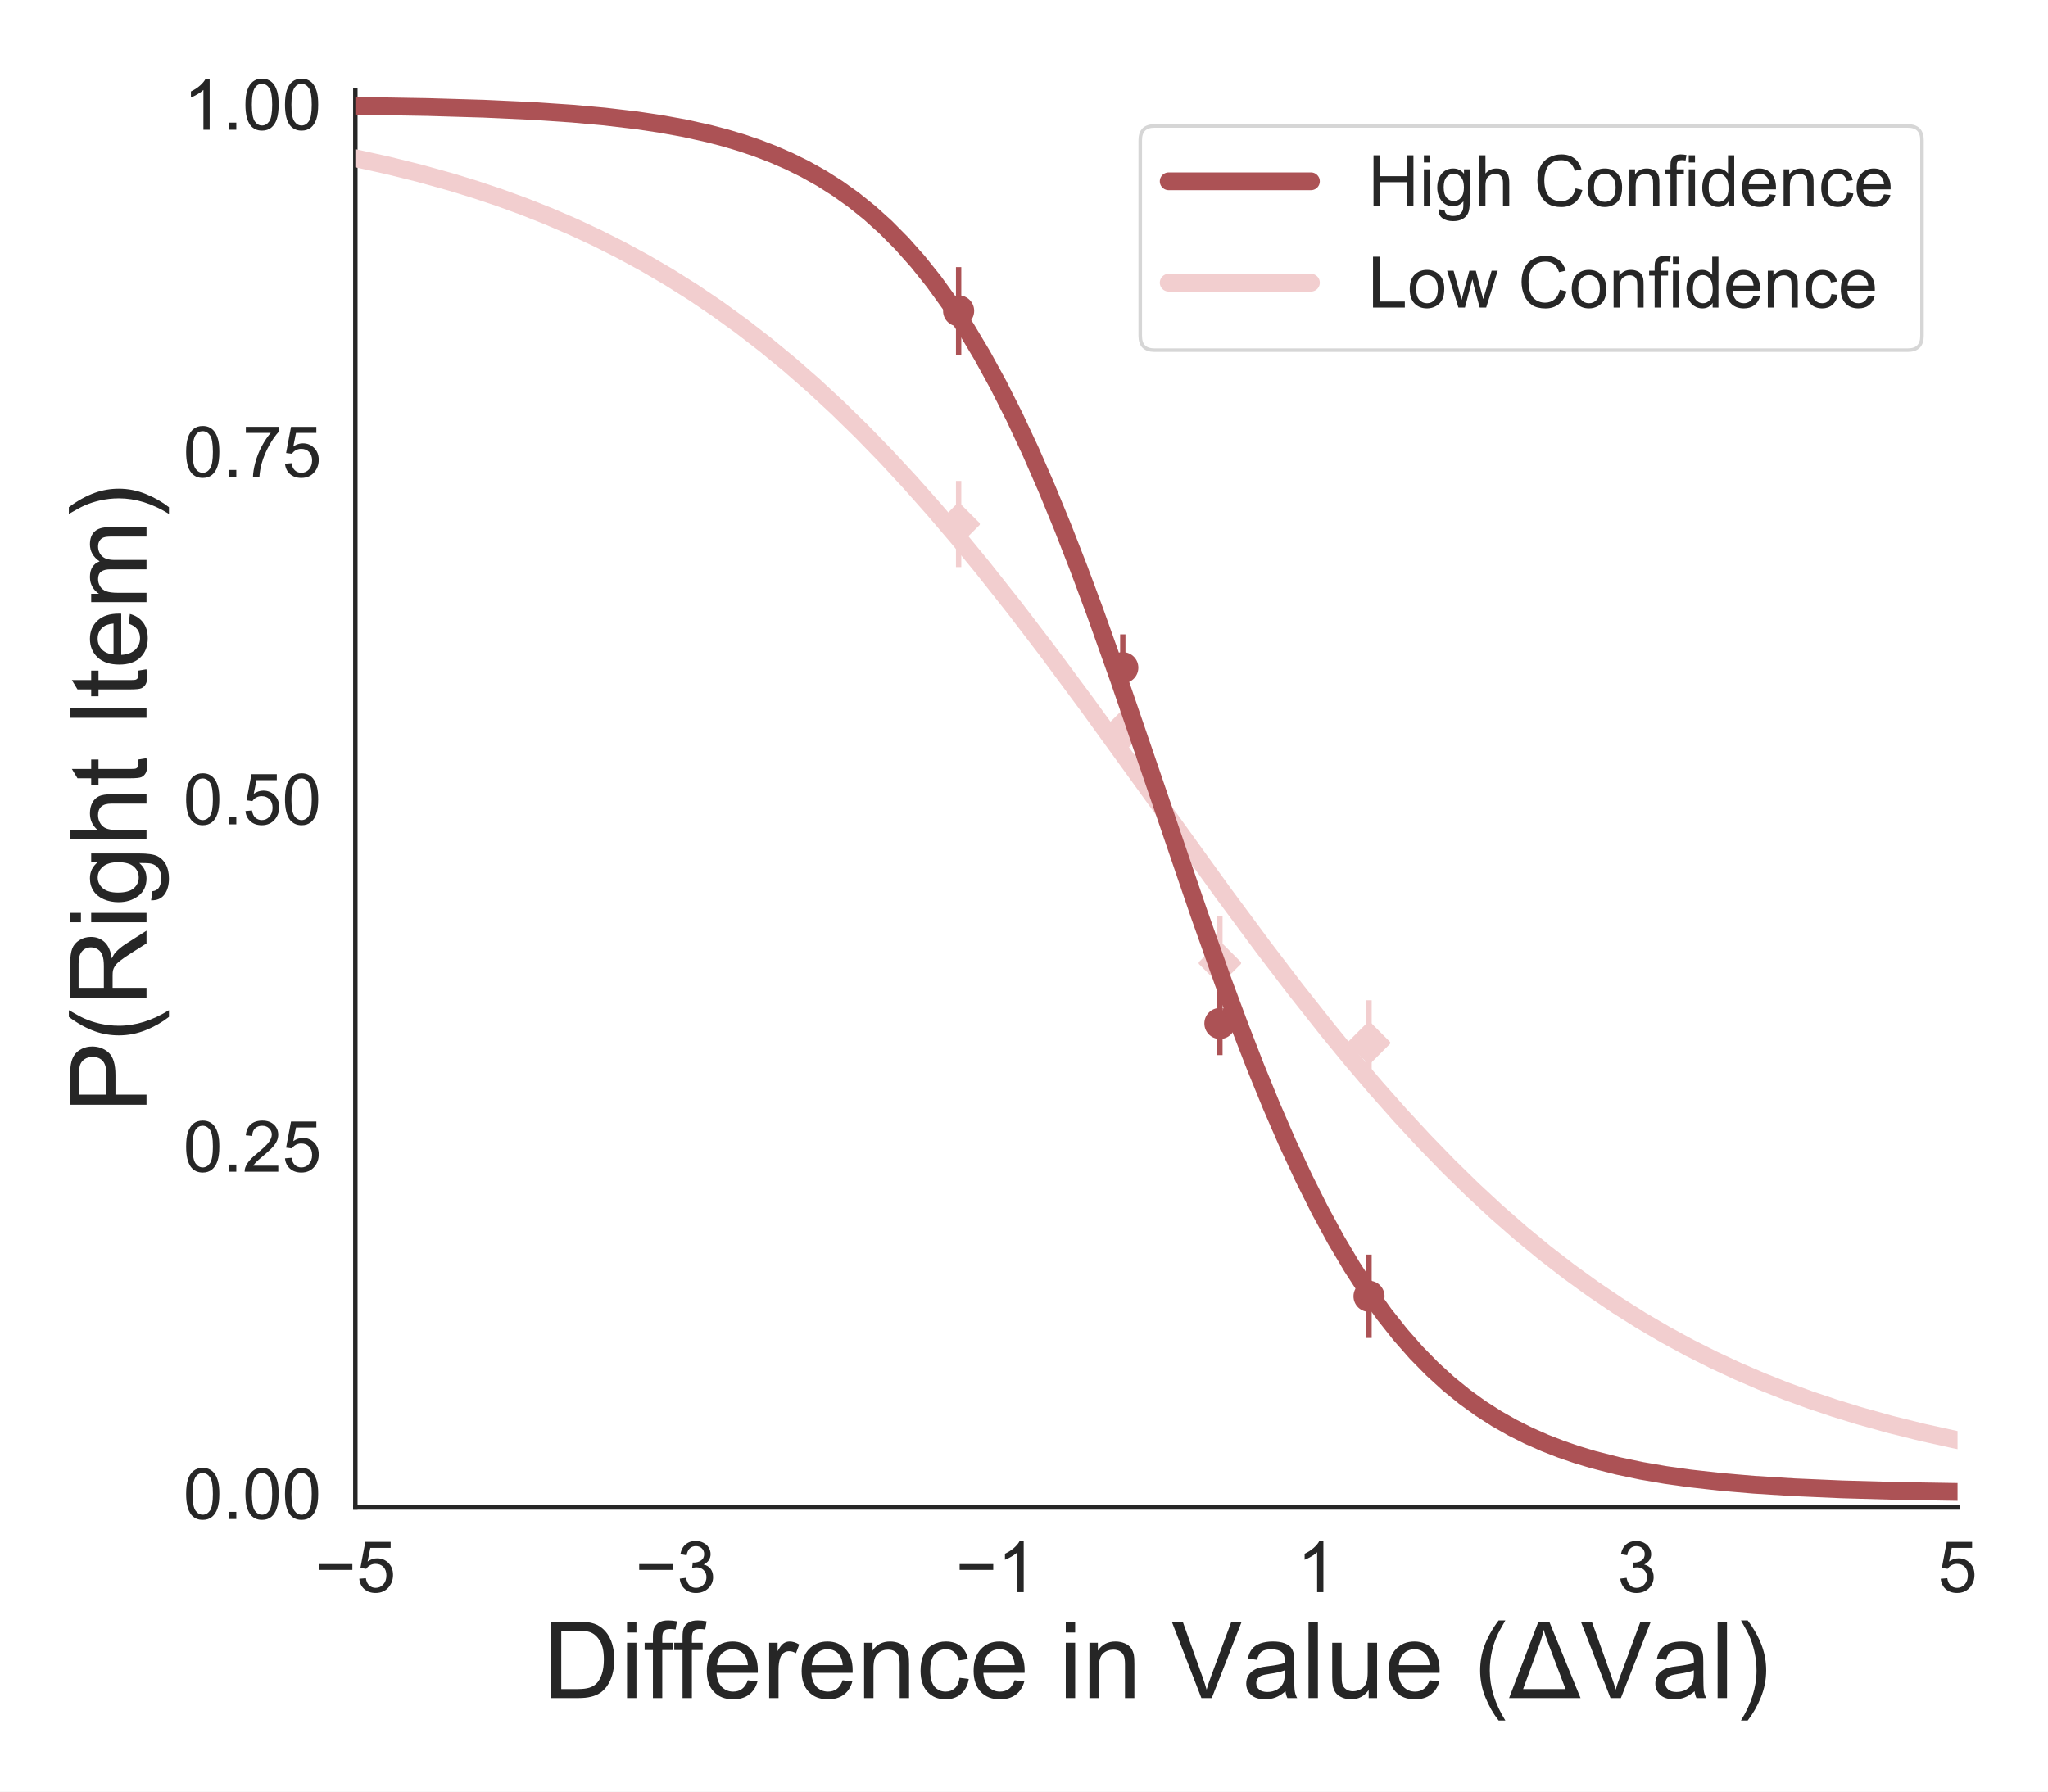
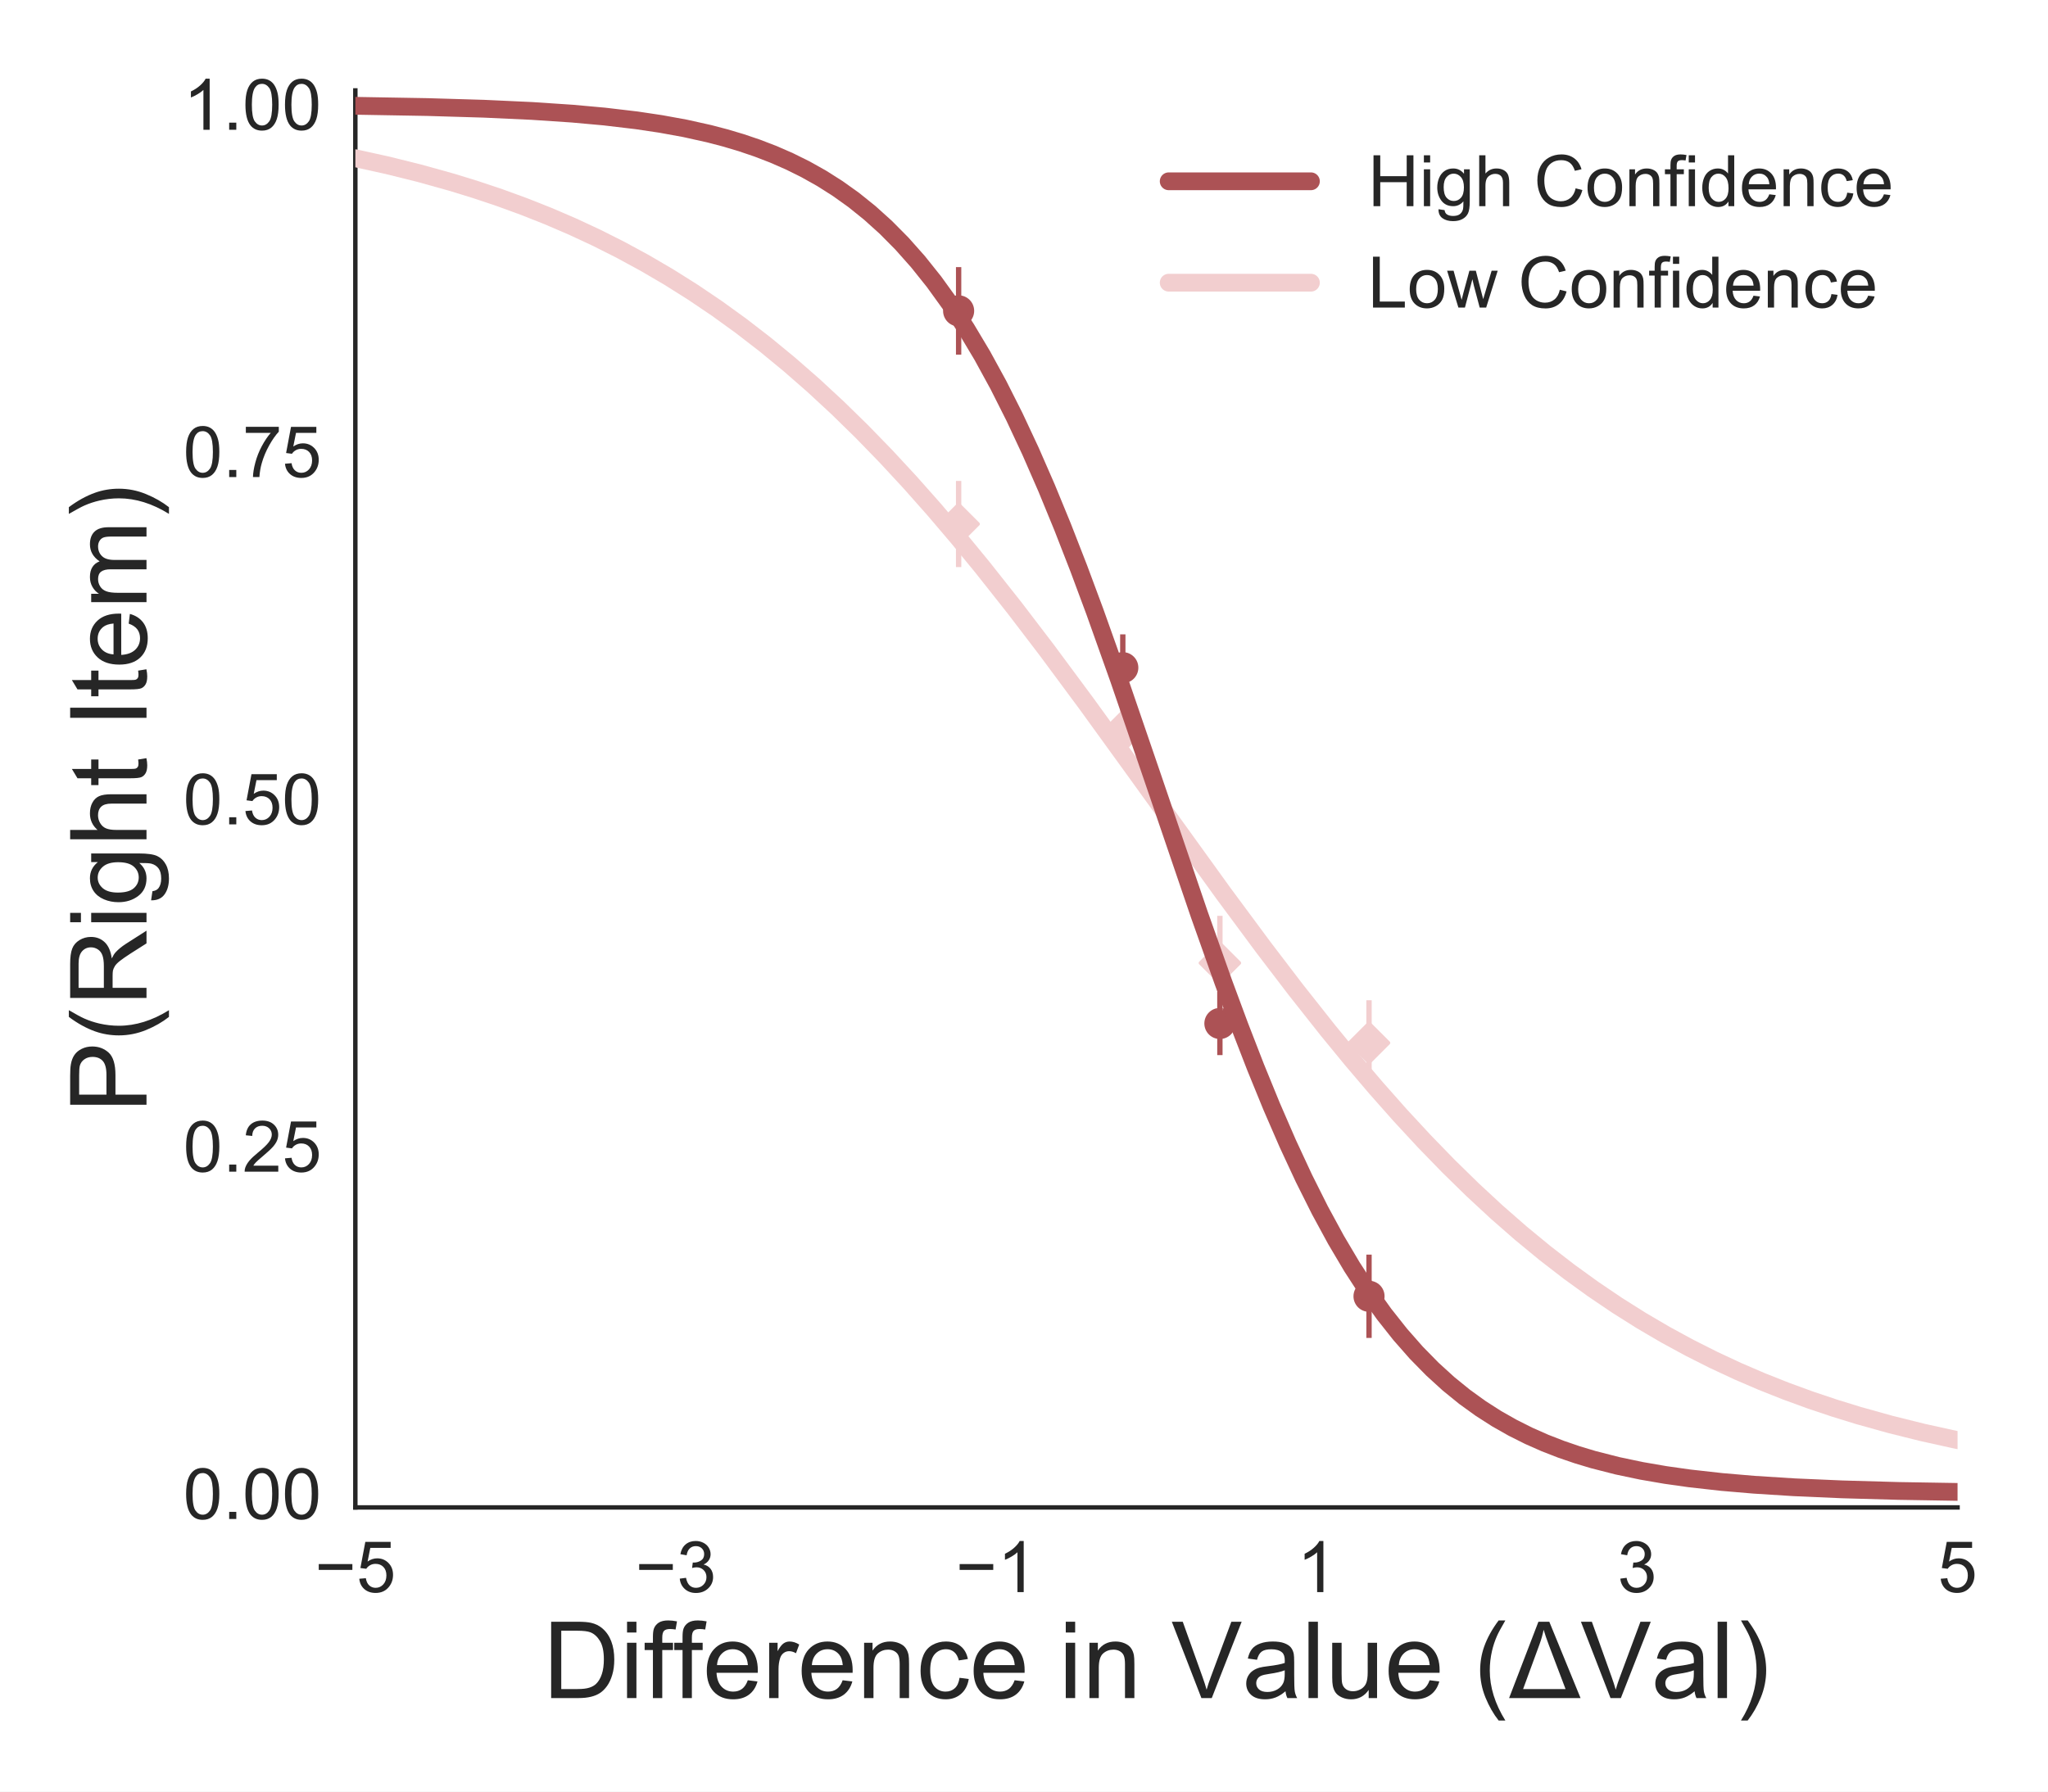
<svg xmlns="http://www.w3.org/2000/svg" xmlns:xlink="http://www.w3.org/1999/xlink" height="504pt" version="1.1" viewBox="0 0 576 504" width="576pt">
  <defs>
    <style type="text/css">
*{stroke-linecap:butt;stroke-linejoin:round;}
  </style>
  </defs>
  <g id="figure_1">
    <g id="patch_1">
      <path d="M 0 504  L 576 504  L 576 0  L 0 0  z " style="fill:#ffffff;" />
    </g>
    <g id="axes_1">
      <g id="patch_2">
        <path d="M 99.94 424.06  L 550.56 424.06  L 550.56 25.44  L 99.94 25.44  z " style="fill:#ffffff;" />
      </g>
      <g id="matplotlib.axis_1">
        <g id="xtick_1">
          <g id="text_1">
            <defs>
              <path d="M 52.828 31.203  L 5.562 31.203  L 5.562 39.406  L 52.828 39.406  z " id="ArialMT-2212" />
              <path d="M 4.156 18.75  L 13.375 19.531  Q 14.406 12.797 18.141 9.391  Q 21.875 6 27.156 6  Q 33.5 6 37.891 10.781  Q 42.281 15.578 42.281 23.484  Q 42.281 31 38.062 35.344  Q 33.844 39.703 27 39.703  Q 22.75 39.703 19.328 37.766  Q 15.922 35.844 13.969 32.766  L 5.719 33.844  L 12.641 70.609  L 48.25 70.609  L 48.25 62.203  L 19.672 62.203  L 15.828 42.969  Q 22.266 47.469 29.344 47.469  Q 38.719 47.469 45.156 40.969  Q 51.609 34.469 51.609 24.266  Q 51.609 14.547 45.953 7.469  Q 39.062 -1.219 27.156 -1.219  Q 17.391 -1.219 11.203 4.25  Q 5.031 9.719 4.156 18.75  z " id="ArialMT-35" />
            </defs>
            <g style="fill:#262626;" transform="translate(88.53844 447.8756)scale(0.2 -0.2)">
              <use xlink:href="#ArialMT-2212" />
              <use x="58.398" xlink:href="#ArialMT-35" />
            </g>
          </g>
        </g>
        <g id="xtick_2">
          <g id="text_2">
            <defs>
              <path d="M 4.203 18.891  L 12.984 20.062  Q 14.5 12.594 18.141 9.297  Q 21.781 6 27 6  Q 33.203 6 37.469 10.297  Q 41.75 14.594 41.75 20.953  Q 41.75 27 37.797 30.922  Q 33.844 34.859 27.734 34.859  Q 25.25 34.859 21.531 33.891  L 22.516 41.609  Q 23.391 41.5 23.922 41.5  Q 29.547 41.5 34.031 44.422  Q 38.531 47.359 38.531 53.469  Q 38.531 58.297 35.25 61.469  Q 31.984 64.656 26.812 64.656  Q 21.688 64.656 18.266 61.422  Q 14.844 58.203 13.875 51.766  L 5.078 53.328  Q 6.688 62.156 12.391 67.016  Q 18.109 71.875 26.609 71.875  Q 32.469 71.875 37.391 69.359  Q 42.328 66.844 44.938 62.5  Q 47.562 58.156 47.562 53.266  Q 47.562 48.641 45.062 44.828  Q 42.578 41.016 37.703 38.766  Q 44.047 37.312 47.562 32.688  Q 51.078 28.078 51.078 21.141  Q 51.078 11.766 44.234 5.25  Q 37.406 -1.266 26.953 -1.266  Q 17.531 -1.266 11.297 4.344  Q 5.078 9.969 4.203 18.891  z " id="ArialMT-33" />
            </defs>
            <g style="fill:#262626;" transform="translate(178.6624 447.8756)scale(0.2 -0.2)">
              <use xlink:href="#ArialMT-2212" />
              <use x="58.398" xlink:href="#ArialMT-33" />
            </g>
          </g>
        </g>
        <g id="xtick_3">
          <g id="text_3">
            <defs>
              <path d="M 37.25 0  L 28.469 0  L 28.469 56  Q 25.297 52.984 20.141 49.953  Q 14.984 46.922 10.891 45.406  L 10.891 53.906  Q 18.266 57.375 23.781 62.297  Q 29.297 67.234 31.594 71.875  L 37.25 71.875  z " id="ArialMT-31" />
            </defs>
            <g style="fill:#262626;" transform="translate(268.7864 447.8756)scale(0.2 -0.2)">
              <use xlink:href="#ArialMT-2212" />
              <use x="58.398" xlink:href="#ArialMT-31" />
            </g>
          </g>
        </g>
        <g id="xtick_4">
          <g id="text_4">
            <g style="fill:#262626;" transform="translate(364.7511 447.8756)scale(0.2 -0.2)">
              <use xlink:href="#ArialMT-31" />
            </g>
          </g>
        </g>
        <g id="xtick_5">
          <g id="text_5">
            <g style="fill:#262626;" transform="translate(454.8751 447.8756)scale(0.2 -0.2)">
              <use xlink:href="#ArialMT-33" />
            </g>
          </g>
        </g>
        <g id="xtick_6">
          <g id="text_6">
            <g style="fill:#262626;" transform="translate(544.9991 447.8756)scale(0.2 -0.2)">
              <use xlink:href="#ArialMT-35" />
            </g>
          </g>
        </g>
        <g id="text_7">
          <defs>
            <path d="M 7.719 0  L 7.719 71.578  L 32.375 71.578  Q 40.719 71.578 45.125 70.562  Q 51.266 69.141 55.609 65.438  Q 61.281 60.641 64.078 53.188  Q 66.891 45.75 66.891 36.188  Q 66.891 28.031 64.984 21.734  Q 63.094 15.438 60.109 11.297  Q 57.125 7.172 53.578 4.797  Q 50.047 2.438 45.047 1.219  Q 40.047 0 33.547 0  z M 17.188 8.453  L 32.469 8.453  Q 39.547 8.453 43.578 9.766  Q 47.609 11.078 50 13.484  Q 53.375 16.844 55.25 22.531  Q 57.125 28.219 57.125 36.328  Q 57.125 47.562 53.438 53.594  Q 49.75 59.625 44.484 61.672  Q 40.672 63.141 32.234 63.141  L 17.188 63.141  z " id="ArialMT-44" />
            <path d="M 6.641 61.469  L 6.641 71.578  L 15.438 71.578  L 15.438 61.469  z M 6.641 0  L 6.641 51.859  L 15.438 51.859  L 15.438 0  z " id="ArialMT-69" />
            <path d="M 8.688 0  L 8.688 45.016  L 0.922 45.016  L 0.922 51.859  L 8.688 51.859  L 8.688 57.375  Q 8.688 62.594 9.625 65.141  Q 10.891 68.562 14.078 70.672  Q 17.281 72.797 23.047 72.797  Q 26.766 72.797 31.25 71.922  L 29.938 64.266  Q 27.203 64.75 24.75 64.75  Q 20.75 64.75 19.094 63.031  Q 17.438 61.328 17.438 56.641  L 17.438 51.859  L 27.547 51.859  L 27.547 45.016  L 17.438 45.016  L 17.438 0  z " id="ArialMT-66" />
            <path d="M 42.094 16.703  L 51.172 15.578  Q 49.031 7.625 43.219 3.219  Q 37.406 -1.172 28.375 -1.172  Q 17 -1.172 10.328 5.828  Q 3.656 12.844 3.656 25.484  Q 3.656 38.578 10.391 45.797  Q 17.141 53.031 27.875 53.031  Q 38.281 53.031 44.875 45.953  Q 51.469 38.875 51.469 26.031  Q 51.469 25.25 51.422 23.688  L 12.75 23.688  Q 13.234 15.141 17.578 10.594  Q 21.922 6.062 28.422 6.062  Q 33.25 6.062 36.672 8.594  Q 40.094 11.141 42.094 16.703  z M 13.234 30.906  L 42.188 30.906  Q 41.609 37.453 38.875 40.719  Q 34.672 45.797 27.984 45.797  Q 21.922 45.797 17.797 41.75  Q 13.672 37.703 13.234 30.906  z " id="ArialMT-65" />
            <path d="M 6.5 0  L 6.5 51.859  L 14.406 51.859  L 14.406 44  Q 17.438 49.516 20 51.266  Q 22.562 53.031 25.641 53.031  Q 30.078 53.031 34.672 50.203  L 31.641 42.047  Q 28.422 43.953 25.203 43.953  Q 22.312 43.953 20.016 42.219  Q 17.719 40.484 16.75 37.406  Q 15.281 32.719 15.281 27.156  L 15.281 0  z " id="ArialMT-72" />
            <path d="M 6.594 0  L 6.594 51.859  L 14.5 51.859  L 14.5 44.484  Q 20.219 53.031 31 53.031  Q 35.688 53.031 39.625 51.344  Q 43.562 49.656 45.516 46.922  Q 47.469 44.188 48.25 40.438  Q 48.734 37.984 48.734 31.891  L 48.734 0  L 39.938 0  L 39.938 31.547  Q 39.938 36.922 38.906 39.578  Q 37.891 42.234 35.281 43.812  Q 32.672 45.406 29.156 45.406  Q 23.531 45.406 19.453 41.844  Q 15.375 38.281 15.375 28.328  L 15.375 0  z " id="ArialMT-6e" />
            <path d="M 40.438 19  L 49.078 17.875  Q 47.656 8.938 41.812 3.875  Q 35.984 -1.172 27.484 -1.172  Q 16.844 -1.172 10.375 5.781  Q 3.906 12.75 3.906 25.734  Q 3.906 34.125 6.688 40.422  Q 9.469 46.734 15.156 49.875  Q 20.844 53.031 27.547 53.031  Q 35.984 53.031 41.359 48.75  Q 46.734 44.484 48.25 36.625  L 39.703 35.297  Q 38.484 40.531 35.375 43.156  Q 32.281 45.797 27.875 45.797  Q 21.234 45.797 17.078 41.031  Q 12.938 36.281 12.938 25.984  Q 12.938 15.531 16.938 10.797  Q 20.953 6.062 27.391 6.062  Q 32.562 6.062 36.031 9.234  Q 39.5 12.406 40.438 19  z " id="ArialMT-63" />
            <path id="ArialMT-20" />
            <path d="M 28.172 0  L 0.438 71.578  L 10.688 71.578  L 29.297 19.578  Q 31.547 13.328 33.062 7.859  Q 34.719 13.719 36.922 19.578  L 56.25 71.578  L 65.922 71.578  L 37.891 0  z " id="ArialMT-56" />
            <path d="M 40.438 6.391  Q 35.547 2.25 31.031 0.531  Q 26.516 -1.172 21.344 -1.172  Q 12.797 -1.172 8.203 3  Q 3.609 7.172 3.609 13.672  Q 3.609 17.484 5.344 20.625  Q 7.078 23.781 9.891 25.688  Q 12.703 27.594 16.219 28.562  Q 18.797 29.25 24.031 29.891  Q 34.672 31.156 39.703 32.906  Q 39.75 34.719 39.75 35.203  Q 39.75 40.578 37.25 42.781  Q 33.891 45.75 27.25 45.75  Q 21.047 45.75 18.094 43.578  Q 15.141 41.406 13.719 35.891  L 5.125 37.062  Q 6.297 42.578 8.984 45.969  Q 11.672 49.359 16.75 51.188  Q 21.828 53.031 28.516 53.031  Q 35.156 53.031 39.297 51.469  Q 43.453 49.906 45.406 47.531  Q 47.359 45.172 48.141 41.547  Q 48.578 39.312 48.578 33.453  L 48.578 21.734  Q 48.578 9.469 49.141 6.219  Q 49.703 2.984 51.375 0  L 42.188 0  Q 40.828 2.734 40.438 6.391  z M 39.703 26.031  Q 34.906 24.078 25.344 22.703  Q 19.922 21.922 17.672 20.938  Q 15.438 19.969 14.203 18.094  Q 12.984 16.219 12.984 13.922  Q 12.984 10.406 15.641 8.062  Q 18.312 5.719 23.438 5.719  Q 28.516 5.719 32.469 7.938  Q 36.422 10.156 38.281 14.016  Q 39.703 17 39.703 22.797  z " id="ArialMT-61" />
            <path d="M 6.391 0  L 6.391 71.578  L 15.188 71.578  L 15.188 0  z " id="ArialMT-6c" />
            <path d="M 40.578 0  L 40.578 7.625  Q 34.516 -1.172 24.125 -1.172  Q 19.531 -1.172 15.547 0.578  Q 11.578 2.344 9.641 5  Q 7.719 7.672 6.938 11.531  Q 6.391 14.109 6.391 19.734  L 6.391 51.859  L 15.188 51.859  L 15.188 23.094  Q 15.188 16.219 15.719 13.812  Q 16.547 10.359 19.234 8.375  Q 21.922 6.391 25.875 6.391  Q 29.828 6.391 33.297 8.422  Q 36.766 10.453 38.203 13.938  Q 39.656 17.438 39.656 24.078  L 39.656 51.859  L 48.438 51.859  L 48.438 0  z " id="ArialMT-75" />
            <path d="M 23.391 -21.047  Q 16.109 -11.859 11.078 0.438  Q 6.062 12.75 6.062 25.922  Q 6.062 37.547 9.812 48.188  Q 14.203 60.547 23.391 72.797  L 29.688 72.797  Q 23.781 62.641 21.875 58.297  Q 18.891 51.562 17.188 44.234  Q 15.094 35.109 15.094 25.875  Q 15.094 2.391 29.688 -21.047  z " id="ArialMT-28" />
            <path d="M -0.094 0  L 27.391 71.578  L 37.594 71.578  L 66.891 0  z M 13.031 8.453  L 52.828 8.453  L 37.359 49.219  Q 33.891 58.406 32.281 64.062  Q 30.953 57.422 28.422 50.391  z " id="ArialMT-394" />
            <path d="M 12.359 -21.047  L 6.062 -21.047  Q 20.656 2.391 20.656 25.875  Q 20.656 35.062 18.562 44.094  Q 16.891 51.422 13.922 58.156  Q 12.016 62.547 6.062 72.797  L 12.359 72.797  Q 21.531 60.547 25.922 48.188  Q 29.688 37.547 29.688 25.922  Q 29.688 12.75 24.625 0.438  Q 19.578 -11.859 12.359 -21.047  z " id="ArialMT-29" />
          </defs>
          <g style="fill:#262626;" transform="translate(152.6984 477.6897)scale(0.3 -0.3)">
            <use xlink:href="#ArialMT-44" />
            <use x="72.217" xlink:href="#ArialMT-69" />
            <use x="94.434" xlink:href="#ArialMT-66" />
            <use x="122.201" xlink:href="#ArialMT-66" />
            <use x="149.984" xlink:href="#ArialMT-65" />
            <use x="205.6" xlink:href="#ArialMT-72" />
            <use x="238.9" xlink:href="#ArialMT-65" />
            <use x="294.516" xlink:href="#ArialMT-6e" />
            <use x="350.131" xlink:href="#ArialMT-63" />
            <use x="400.131" xlink:href="#ArialMT-65" />
            <use x="455.746" xlink:href="#ArialMT-20" />
            <use x="483.529" xlink:href="#ArialMT-69" />
            <use x="505.746" xlink:href="#ArialMT-6e" />
            <use x="561.361" xlink:href="#ArialMT-20" />
            <use x="589.145" xlink:href="#ArialMT-56" />
            <use x="655.734" xlink:href="#ArialMT-61" />
            <use x="711.35" xlink:href="#ArialMT-6c" />
            <use x="733.566" xlink:href="#ArialMT-75" />
            <use x="789.182" xlink:href="#ArialMT-65" />
            <use x="844.797" xlink:href="#ArialMT-20" />
            <use x="872.58" xlink:href="#ArialMT-28" />
            <use x="905.881" xlink:href="#ArialMT-394" />
            <use x="972.678" xlink:href="#ArialMT-56" />
            <use x="1039.268" xlink:href="#ArialMT-61" />
            <use x="1094.883" xlink:href="#ArialMT-6c" />
            <use x="1117.1" xlink:href="#ArialMT-29" />
          </g>
        </g>
      </g>
      <g id="matplotlib.axis_2">
        <g id="ytick_1">
          <g id="text_8">
            <defs>
              <path d="M 4.156 35.297  Q 4.156 48 6.766 55.734  Q 9.375 63.484 14.516 67.672  Q 19.672 71.875 27.484 71.875  Q 33.25 71.875 37.594 69.547  Q 41.938 67.234 44.766 62.859  Q 47.609 58.5 49.219 52.219  Q 50.828 45.953 50.828 35.297  Q 50.828 22.703 48.234 14.969  Q 45.656 7.234 40.5 3  Q 35.359 -1.219 27.484 -1.219  Q 17.141 -1.219 11.234 6.203  Q 4.156 15.141 4.156 35.297  z M 13.188 35.297  Q 13.188 17.672 17.312 11.828  Q 21.438 6 27.484 6  Q 33.547 6 37.672 11.859  Q 41.797 17.719 41.797 35.297  Q 41.797 52.984 37.672 58.781  Q 33.547 64.594 27.391 64.594  Q 21.344 64.594 17.719 59.469  Q 13.188 52.938 13.188 35.297  z " id="ArialMT-30" />
              <path d="M 9.078 0  L 9.078 10.016  L 19.094 10.016  L 19.094 0  z " id="ArialMT-2e" />
            </defs>
            <g style="fill:#262626;" transform="translate(51.51812 427.3098)scale(0.2 -0.2)">
              <use xlink:href="#ArialMT-30" />
              <use x="55.615" xlink:href="#ArialMT-2e" />
              <use x="83.398" xlink:href="#ArialMT-30" />
              <use x="139.014" xlink:href="#ArialMT-30" />
            </g>
          </g>
        </g>
        <g id="ytick_2">
          <g id="text_9">
            <defs>
              <path d="M 50.344 8.453  L 50.344 0  L 3.031 0  Q 2.938 3.172 4.047 6.109  Q 5.859 10.938 9.828 15.625  Q 13.812 20.312 21.344 26.469  Q 33.016 36.031 37.109 41.625  Q 41.219 47.219 41.219 52.203  Q 41.219 57.422 37.469 61  Q 33.734 64.594 27.734 64.594  Q 21.391 64.594 17.578 60.781  Q 13.766 56.984 13.719 50.25  L 4.688 51.172  Q 5.609 61.281 11.656 66.578  Q 17.719 71.875 27.938 71.875  Q 38.234 71.875 44.234 66.156  Q 50.25 60.453 50.25 52  Q 50.25 47.703 48.484 43.547  Q 46.734 39.406 42.656 34.812  Q 38.578 30.219 29.109 22.219  Q 21.188 15.578 18.938 13.203  Q 16.703 10.844 15.234 8.453  z " id="ArialMT-32" />
            </defs>
            <g style="fill:#262626;" transform="translate(51.51812 329.6088)scale(0.2 -0.2)">
              <use xlink:href="#ArialMT-30" />
              <use x="55.615" xlink:href="#ArialMT-2e" />
              <use x="83.398" xlink:href="#ArialMT-32" />
              <use x="139.014" xlink:href="#ArialMT-35" />
            </g>
          </g>
        </g>
        <g id="ytick_3">
          <g id="text_10">
            <g style="fill:#262626;" transform="translate(51.51812 231.9078)scale(0.2 -0.2)">
              <use xlink:href="#ArialMT-30" />
              <use x="55.615" xlink:href="#ArialMT-2e" />
              <use x="83.398" xlink:href="#ArialMT-35" />
              <use x="139.014" xlink:href="#ArialMT-30" />
            </g>
          </g>
        </g>
        <g id="ytick_4">
          <g id="text_11">
            <defs>
              <path d="M 4.734 62.203  L 4.734 70.656  L 51.078 70.656  L 51.078 63.812  Q 44.234 56.547 37.516 44.484  Q 30.812 32.422 27.156 19.672  Q 24.516 10.688 23.781 0  L 14.75 0  Q 14.891 8.453 18.062 20.406  Q 21.234 32.375 27.172 43.484  Q 33.109 54.594 39.797 62.203  z " id="ArialMT-37" />
            </defs>
            <g style="fill:#262626;" transform="translate(51.51812 134.2068)scale(0.2 -0.2)">
              <use xlink:href="#ArialMT-30" />
              <use x="55.615" xlink:href="#ArialMT-2e" />
              <use x="83.398" xlink:href="#ArialMT-37" />
              <use x="139.014" xlink:href="#ArialMT-35" />
            </g>
          </g>
        </g>
        <g id="ytick_5">
          <g id="text_12">
            <g style="fill:#262626;" transform="translate(51.51812 36.50585)scale(0.2 -0.2)">
              <use xlink:href="#ArialMT-31" />
              <use x="55.615" xlink:href="#ArialMT-2e" />
              <use x="83.398" xlink:href="#ArialMT-30" />
              <use x="139.014" xlink:href="#ArialMT-30" />
            </g>
          </g>
        </g>
        <g id="text_13">
          <defs>
            <path d="M 7.719 0  L 7.719 71.578  L 34.719 71.578  Q 41.844 71.578 45.609 70.906  Q 50.875 70.016 54.438 67.547  Q 58.016 65.094 60.188 60.641  Q 62.359 56.203 62.359 50.875  Q 62.359 41.75 56.547 35.422  Q 50.734 29.109 35.547 29.109  L 17.188 29.109  L 17.188 0  z M 17.188 37.547  L 35.688 37.547  Q 44.875 37.547 48.734 40.969  Q 52.594 44.391 52.594 50.594  Q 52.594 55.078 50.312 58.266  Q 48.047 61.469 44.344 62.5  Q 41.938 63.141 35.5 63.141  L 17.188 63.141  z " id="ArialMT-50" />
            <path d="M 7.859 0  L 7.859 71.578  L 39.594 71.578  Q 49.172 71.578 54.141 69.641  Q 59.125 67.719 62.109 62.828  Q 65.094 57.953 65.094 52.047  Q 65.094 44.438 60.156 39.203  Q 55.219 33.984 44.922 32.562  Q 48.688 30.766 50.641 29  Q 54.781 25.203 58.5 19.484  L 70.953 0  L 59.031 0  L 49.562 14.891  Q 45.406 21.344 42.719 24.75  Q 40.047 28.172 37.922 29.531  Q 35.797 30.906 33.594 31.453  Q 31.984 31.781 28.328 31.781  L 17.328 31.781  L 17.328 0  z M 17.328 39.984  L 37.703 39.984  Q 44.188 39.984 47.844 41.328  Q 51.516 42.672 53.422 45.625  Q 55.328 48.578 55.328 52.047  Q 55.328 57.125 51.641 60.391  Q 47.953 63.672 39.984 63.672  L 17.328 63.672  z " id="ArialMT-52" />
            <path d="M 4.984 -4.297  L 13.531 -5.562  Q 14.062 -9.516 16.5 -11.328  Q 19.781 -13.766 25.438 -13.766  Q 31.547 -13.766 34.859 -11.328  Q 38.188 -8.891 39.359 -4.5  Q 40.047 -1.812 39.984 6.781  Q 34.234 0 25.641 0  Q 14.938 0 9.078 7.719  Q 3.219 15.438 3.219 26.219  Q 3.219 33.641 5.906 39.906  Q 8.594 46.188 13.688 49.609  Q 18.797 53.031 25.688 53.031  Q 34.859 53.031 40.828 45.609  L 40.828 51.859  L 48.922 51.859  L 48.922 7.031  Q 48.922 -5.078 46.453 -10.125  Q 44 -15.188 38.641 -18.109  Q 33.297 -21.047 25.484 -21.047  Q 16.219 -21.047 10.5 -16.875  Q 4.781 -12.703 4.984 -4.297  z M 12.25 26.859  Q 12.25 16.656 16.297 11.969  Q 20.359 7.281 26.469 7.281  Q 32.516 7.281 36.609 11.938  Q 40.719 16.609 40.719 26.562  Q 40.719 36.078 36.5 40.906  Q 32.281 45.75 26.312 45.75  Q 20.453 45.75 16.344 40.984  Q 12.25 36.234 12.25 26.859  z " id="ArialMT-67" />
            <path d="M 6.594 0  L 6.594 71.578  L 15.375 71.578  L 15.375 45.906  Q 21.531 53.031 30.906 53.031  Q 36.672 53.031 40.922 50.75  Q 45.172 48.484 47 44.484  Q 48.828 40.484 48.828 32.859  L 48.828 0  L 40.047 0  L 40.047 32.859  Q 40.047 39.453 37.188 42.453  Q 34.328 45.453 29.109 45.453  Q 25.203 45.453 21.75 43.422  Q 18.312 41.406 16.844 37.938  Q 15.375 34.469 15.375 28.375  L 15.375 0  z " id="ArialMT-68" />
            <path d="M 25.781 7.859  L 27.047 0.094  Q 23.344 -0.688 20.406 -0.688  Q 15.625 -0.688 12.984 0.828  Q 10.359 2.344 9.281 4.812  Q 8.203 7.281 8.203 15.188  L 8.203 45.016  L 1.766 45.016  L 1.766 51.859  L 8.203 51.859  L 8.203 64.703  L 16.938 69.969  L 16.938 51.859  L 25.781 51.859  L 25.781 45.016  L 16.938 45.016  L 16.938 14.703  Q 16.938 10.938 17.406 9.859  Q 17.875 8.797 18.922 8.156  Q 19.969 7.516 21.922 7.516  Q 23.391 7.516 25.781 7.859  z " id="ArialMT-74" />
            <path d="M 9.328 0  L 9.328 71.578  L 18.797 71.578  L 18.797 0  z " id="ArialMT-49" />
            <path d="M 6.594 0  L 6.594 51.859  L 14.453 51.859  L 14.453 44.578  Q 16.891 48.391 20.938 50.703  Q 25 53.031 30.172 53.031  Q 35.938 53.031 39.625 50.641  Q 43.312 48.25 44.828 43.953  Q 50.984 53.031 60.844 53.031  Q 68.562 53.031 72.703 48.75  Q 76.859 44.484 76.859 35.594  L 76.859 0  L 68.109 0  L 68.109 32.672  Q 68.109 37.938 67.25 40.25  Q 66.406 42.578 64.156 43.984  Q 61.922 45.406 58.891 45.406  Q 53.422 45.406 49.797 41.766  Q 46.188 38.141 46.188 30.125  L 46.188 0  L 37.406 0  L 37.406 33.688  Q 37.406 39.547 35.25 42.469  Q 33.109 45.406 28.219 45.406  Q 24.516 45.406 21.359 43.453  Q 18.219 41.5 16.797 37.734  Q 15.375 33.984 15.375 26.906  L 15.375 0  z " id="ArialMT-6d" />
          </defs>
          <g style="fill:#262626;" transform="translate(41.20406 313.0977)rotate(-90)scale(0.3 -0.3)">
            <use xlink:href="#ArialMT-50" />
            <use x="66.699" xlink:href="#ArialMT-28" />
            <use x="100" xlink:href="#ArialMT-52" />
            <use x="172.217" xlink:href="#ArialMT-69" />
            <use x="194.434" xlink:href="#ArialMT-67" />
            <use x="250.049" xlink:href="#ArialMT-68" />
            <use x="305.664" xlink:href="#ArialMT-74" />
            <use x="333.447" xlink:href="#ArialMT-20" />
            <use x="361.23" xlink:href="#ArialMT-49" />
            <use x="389.014" xlink:href="#ArialMT-74" />
            <use x="416.797" xlink:href="#ArialMT-65" />
            <use x="472.412" xlink:href="#ArialMT-6d" />
            <use x="555.713" xlink:href="#ArialMT-29" />
          </g>
        </g>
      </g>
      <g id="PathCollection_1">
        <defs>
-           <path d="M -0 5.477  L 5.477 0  L 0 -5.477  L -5.477 -0  z " id="m2d6e844e3e" style="stroke:#f2cecf;" />
+           <path d="M -0 5.477  L 5.477 0  L 0 -5.477  L -5.477 -0  z " id="m7d2fd92076" style="stroke:#f2cecf;" />
        </defs>
-         <g clip-path="url(#pd2cdfe5da0)">
-           <use style="fill:#f2cecf;stroke:#f2cecf;" x="269.613" xlink:href="#m2d6e844e3e" y="147.413" />
-           <use style="fill:#f2cecf;stroke:#f2cecf;" x="315.787" xlink:href="#m2d6e844e3e" y="205.757" />
-           <use style="fill:#f2cecf;stroke:#f2cecf;" x="343.096" xlink:href="#m2d6e844e3e" y="270.905" />
-           <use style="fill:#f2cecf;stroke:#f2cecf;" x="385.038" xlink:href="#m2d6e844e3e" y="293.376" />
+         <g clip-path="url(#p0b408daa46)">
+           <use style="fill:#f2cecf;stroke:#f2cecf;" x="269.613" xlink:href="#m7d2fd92076" y="147.413" />
+           <use style="fill:#f2cecf;stroke:#f2cecf;" x="315.787" xlink:href="#m7d2fd92076" y="205.757" />
+           <use style="fill:#f2cecf;stroke:#f2cecf;" x="343.096" xlink:href="#m7d2fd92076" y="270.905" />
+           <use style="fill:#f2cecf;stroke:#f2cecf;" x="385.038" xlink:href="#m7d2fd92076" y="293.376" />
        </g>
      </g>
      <g id="PathCollection_2">
        <defs>
-           <path d="M 0 3.873  C 1.027 3.873 2.012 3.465 2.739 2.739  C 3.465 2.012 3.873 1.027 3.873 0  C 3.873 -1.027 3.465 -2.012 2.739 -2.739  C 2.012 -3.465 1.027 -3.873 0 -3.873  C -1.027 -3.873 -2.012 -3.465 -2.739 -2.739  C -3.465 -2.012 -3.873 -1.027 -3.873 0  C -3.873 1.027 -3.465 2.012 -2.739 2.739  C -2.012 3.465 -1.027 3.873 0 3.873  z " id="m3733a4a86f" style="stroke:#ac5255;" />
+           <path d="M 0 3.873  C 1.027 3.873 2.012 3.465 2.739 2.739  C 3.465 2.012 3.873 1.027 3.873 0  C 3.873 -1.027 3.465 -2.012 2.739 -2.739  C 2.012 -3.465 1.027 -3.873 0 -3.873  C -1.027 -3.873 -2.012 -3.465 -2.739 -2.739  C -3.465 -2.012 -3.873 -1.027 -3.873 0  C -3.873 1.027 -3.465 2.012 -2.739 2.739  C -2.012 3.465 -1.027 3.873 0 3.873  z " id="m5cff23a93a" style="stroke:#ac5255;" />
        </defs>
-         <g clip-path="url(#pd2cdfe5da0)">
-           <use style="fill:#ac5255;stroke:#ac5255;" x="269.613" xlink:href="#m3733a4a86f" y="87.45" />
-           <use style="fill:#ac5255;stroke:#ac5255;" x="315.787" xlink:href="#m3733a4a86f" y="187.827" />
-           <use style="fill:#ac5255;stroke:#ac5255;" x="343.096" xlink:href="#m3733a4a86f" y="287.916" />
-           <use style="fill:#ac5255;stroke:#ac5255;" x="385.038" xlink:href="#m3733a4a86f" y="364.663" />
+         <g clip-path="url(#p0b408daa46)">
+           <use style="fill:#ac5255;stroke:#ac5255;" x="269.613" xlink:href="#m5cff23a93a" y="87.45" />
+           <use style="fill:#ac5255;stroke:#ac5255;" x="315.787" xlink:href="#m5cff23a93a" y="187.827" />
+           <use style="fill:#ac5255;stroke:#ac5255;" x="343.096" xlink:href="#m5cff23a93a" y="287.916" />
+           <use style="fill:#ac5255;stroke:#ac5255;" x="385.038" xlink:href="#m5cff23a93a" y="364.663" />
        </g>
      </g>
      <g id="patch_3">
        <path d="M 99.94 424.06  L 99.94 25.44  " style="fill:none;stroke:#262626;stroke-linecap:square;stroke-linejoin:miter;stroke-width:1.25;" />
      </g>
      <g id="patch_4">
        <path d="M 99.94 424.06  L 550.56 424.06  " style="fill:none;stroke:#262626;stroke-linecap:square;stroke-linejoin:miter;stroke-width:1.25;" />
      </g>
      <g id="LineCollection_1">
-         <path clip-path="url(#pd2cdfe5da0)" d="M 269.613 159.532  L 269.613 135.293  " style="fill:none;stroke:#f2cecf;stroke-width:1.5;" />
-         <path clip-path="url(#pd2cdfe5da0)" d="M 315.787 213.24  L 315.787 198.274  " style="fill:none;stroke:#f2cecf;stroke-width:1.5;" />
-         <path clip-path="url(#pd2cdfe5da0)" d="M 343.096 284.176  L 343.096 257.633  " style="fill:none;stroke:#f2cecf;stroke-width:1.5;" />
-         <path clip-path="url(#pd2cdfe5da0)" d="M 385.038 305.375  L 385.038 281.378  " style="fill:none;stroke:#f2cecf;stroke-width:1.5;" />
+         <path clip-path="url(#p0b408daa46)" d="M 269.613 159.532  L 269.613 135.293  " style="fill:none;stroke:#f2cecf;stroke-width:1.5;" />
+         <path clip-path="url(#p0b408daa46)" d="M 315.787 213.24  L 315.787 198.274  " style="fill:none;stroke:#f2cecf;stroke-width:1.5;" />
+         <path clip-path="url(#p0b408daa46)" d="M 343.096 284.176  L 343.096 257.633  " style="fill:none;stroke:#f2cecf;stroke-width:1.5;" />
+         <path clip-path="url(#p0b408daa46)" d="M 385.038 305.375  L 385.038 281.378  " style="fill:none;stroke:#f2cecf;stroke-width:1.5;" />
      </g>
      <g id="line2d_1">
        <defs>
-           <path d="M 0 3  C 0.796 3 1.559 2.684 2.121 2.121  C 2.684 1.559 3 0.796 3 0  C 3 -0.796 2.684 -1.559 2.121 -2.121  C 1.559 -2.684 0.796 -3 0 -3  C -0.796 -3 -1.559 -2.684 -2.121 -2.121  C -2.684 -1.559 -3 -0.796 -3 0  C -3 0.796 -2.684 1.559 -2.121 2.121  C -1.559 2.684 -0.796 3 0 3  z " id="mafef1986cd" style="stroke:#f2cecf;" />
+           <path d="M 0 3  C 0.796 3 1.559 2.684 2.121 2.121  C 2.684 1.559 3 0.796 3 0  C 3 -0.796 2.684 -1.559 2.121 -2.121  C 1.559 -2.684 0.796 -3 0 -3  C -0.796 -3 -1.559 -2.684 -2.121 -2.121  C -2.684 -1.559 -3 -0.796 -3 0  C -3 0.796 -2.684 1.559 -2.121 2.121  C -1.559 2.684 -0.796 3 0 3  z " id="m38766191bc" style="stroke:#f2cecf;" />
        </defs>
-         <g clip-path="url(#pd2cdfe5da0)">
-           <use style="fill:#f2cecf;stroke:#f2cecf;" x="269.613" xlink:href="#mafef1986cd" y="147.413" />
-           <use style="fill:#f2cecf;stroke:#f2cecf;" x="315.787" xlink:href="#mafef1986cd" y="205.757" />
-           <use style="fill:#f2cecf;stroke:#f2cecf;" x="343.096" xlink:href="#mafef1986cd" y="270.905" />
-           <use style="fill:#f2cecf;stroke:#f2cecf;" x="385.038" xlink:href="#mafef1986cd" y="293.376" />
+         <g clip-path="url(#p0b408daa46)">
+           <use style="fill:#f2cecf;stroke:#f2cecf;" x="269.613" xlink:href="#m38766191bc" y="147.413" />
+           <use style="fill:#f2cecf;stroke:#f2cecf;" x="315.787" xlink:href="#m38766191bc" y="205.757" />
+           <use style="fill:#f2cecf;stroke:#f2cecf;" x="343.096" xlink:href="#m38766191bc" y="270.905" />
+           <use style="fill:#f2cecf;stroke:#f2cecf;" x="385.038" xlink:href="#m38766191bc" y="293.376" />
        </g>
      </g>
      <g id="LineCollection_2">
-         <path clip-path="url(#pd2cdfe5da0)" d="M 269.613 99.761  L 269.613 75.139  " style="fill:none;stroke:#ac5255;stroke-width:1.5;" />
-         <path clip-path="url(#pd2cdfe5da0)" d="M 315.787 197.204  L 315.787 178.45  " style="fill:none;stroke:#ac5255;stroke-width:1.5;" />
-         <path clip-path="url(#pd2cdfe5da0)" d="M 343.096 296.822  L 343.096 279.01  " style="fill:none;stroke:#ac5255;stroke-width:1.5;" />
-         <path clip-path="url(#pd2cdfe5da0)" d="M 385.038 376.386  L 385.038 352.939  " style="fill:none;stroke:#ac5255;stroke-width:1.5;" />
+         <path clip-path="url(#p0b408daa46)" d="M 269.613 99.761  L 269.613 75.139  " style="fill:none;stroke:#ac5255;stroke-width:1.5;" />
+         <path clip-path="url(#p0b408daa46)" d="M 315.787 197.204  L 315.787 178.45  " style="fill:none;stroke:#ac5255;stroke-width:1.5;" />
+         <path clip-path="url(#p0b408daa46)" d="M 343.096 296.822  L 343.096 279.01  " style="fill:none;stroke:#ac5255;stroke-width:1.5;" />
+         <path clip-path="url(#p0b408daa46)" d="M 385.038 376.386  L 385.038 352.939  " style="fill:none;stroke:#ac5255;stroke-width:1.5;" />
      </g>
      <g id="line2d_2">
        <defs>
-           <path d="M 0 3  C 0.796 3 1.559 2.684 2.121 2.121  C 2.684 1.559 3 0.796 3 0  C 3 -0.796 2.684 -1.559 2.121 -2.121  C 1.559 -2.684 0.796 -3 0 -3  C -0.796 -3 -1.559 -2.684 -2.121 -2.121  C -2.684 -1.559 -3 -0.796 -3 0  C -3 0.796 -2.684 1.559 -2.121 2.121  C -1.559 2.684 -0.796 3 0 3  z " id="m83bc820280" style="stroke:#ac5255;" />
+           <path d="M 0 3  C 0.796 3 1.559 2.684 2.121 2.121  C 2.684 1.559 3 0.796 3 0  C 3 -0.796 2.684 -1.559 2.121 -2.121  C 1.559 -2.684 0.796 -3 0 -3  C -0.796 -3 -1.559 -2.684 -2.121 -2.121  C -2.684 -1.559 -3 -0.796 -3 0  C -3 0.796 -2.684 1.559 -2.121 2.121  C -1.559 2.684 -0.796 3 0 3  z " id="mb7f8c5e1ae" style="stroke:#ac5255;" />
        </defs>
-         <g clip-path="url(#pd2cdfe5da0)">
-           <use style="fill:#ac5255;stroke:#ac5255;" x="269.613" xlink:href="#m83bc820280" y="87.45" />
-           <use style="fill:#ac5255;stroke:#ac5255;" x="315.787" xlink:href="#m83bc820280" y="187.827" />
-           <use style="fill:#ac5255;stroke:#ac5255;" x="343.096" xlink:href="#m83bc820280" y="287.916" />
-           <use style="fill:#ac5255;stroke:#ac5255;" x="385.038" xlink:href="#m83bc820280" y="364.663" />
+         <g clip-path="url(#p0b408daa46)">
+           <use style="fill:#ac5255;stroke:#ac5255;" x="269.613" xlink:href="#mb7f8c5e1ae" y="87.45" />
+           <use style="fill:#ac5255;stroke:#ac5255;" x="315.787" xlink:href="#mb7f8c5e1ae" y="187.827" />
+           <use style="fill:#ac5255;stroke:#ac5255;" x="343.096" xlink:href="#mb7f8c5e1ae" y="287.916" />
+           <use style="fill:#ac5255;stroke:#ac5255;" x="385.038" xlink:href="#mb7f8c5e1ae" y="364.663" />
        </g>
      </g>
      <g id="line2d_3">
-         <path clip-path="url(#pd2cdfe5da0)" d="M 99.94 44.51  L 108.983 46.506  L 118.025 48.751  L 127.068 51.274  L 133.85 53.364  L 140.631 55.64  L 147.413 58.115  L 154.195 60.802  L 160.977 63.717  L 167.759 66.873  L 174.541 70.286  L 181.323 73.97  L 188.105 77.94  L 194.887 82.209  L 201.669 86.79  L 208.451 91.695  L 215.232 96.934  L 222.014 102.515  L 228.796 108.444  L 235.578 114.725  L 242.36 121.357  L 249.142 128.337  L 255.924 135.658  L 262.706 143.309  L 269.488 151.275  L 276.27 159.536  L 285.312 170.967  L 294.355 182.811  L 305.658 198.072  L 319.222 216.816  L 344.089 251.31  L 355.392 266.574  L 364.434 278.422  L 373.477 289.857  L 380.259 298.122  L 387.041 306.091  L 393.823 313.747  L 400.605 321.072  L 407.386 328.057  L 414.168 334.693  L 420.95 340.978  L 427.732 346.911  L 434.514 352.497  L 441.296 357.74  L 448.078 362.649  L 454.86 367.234  L 461.642 371.507  L 468.424 375.481  L 475.205 379.169  L 481.987 382.585  L 488.769 385.745  L 495.551 388.662  L 502.333 391.353  L 509.115 393.83  L 515.897 396.108  L 522.679 398.201  L 531.721 400.726  L 540.764 402.974  L 549.806 404.972  L 558.849 406.747  L 567.892 408.32  L 577 409.723  L 577 409.723  " style="fill:none;stroke:#f2cecf;stroke-linecap:round;stroke-width:5;" />
+         <path clip-path="url(#p0b408daa46)" d="M 99.94 44.51  L 108.983 46.506  L 118.025 48.751  L 127.068 51.274  L 133.85 53.364  L 140.631 55.64  L 147.413 58.115  L 154.195 60.802  L 160.977 63.717  L 167.759 66.873  L 174.541 70.286  L 181.323 73.97  L 188.105 77.94  L 194.887 82.209  L 201.669 86.79  L 208.451 91.695  L 215.232 96.934  L 222.014 102.515  L 228.796 108.444  L 235.578 114.725  L 242.36 121.357  L 249.142 128.337  L 255.924 135.658  L 262.706 143.309  L 269.488 151.275  L 276.27 159.536  L 285.312 170.967  L 294.355 182.811  L 305.658 198.072  L 319.222 216.816  L 344.089 251.31  L 355.392 266.574  L 364.434 278.422  L 373.477 289.857  L 380.259 298.122  L 387.041 306.091  L 393.823 313.747  L 400.605 321.072  L 407.386 328.057  L 414.168 334.693  L 420.95 340.978  L 427.732 346.911  L 434.514 352.497  L 441.296 357.74  L 448.078 362.649  L 454.86 367.234  L 461.642 371.507  L 468.424 375.481  L 475.205 379.169  L 481.987 382.585  L 488.769 385.745  L 495.551 388.662  L 502.333 391.353  L 509.115 393.83  L 515.897 396.108  L 522.679 398.201  L 531.721 400.726  L 540.764 402.974  L 549.806 404.972  L 558.849 406.747  L 567.892 408.32  L 577 409.723  L 577 409.723  " style="fill:none;stroke:#f2cecf;stroke-linecap:round;stroke-width:5;" />
      </g>
      <g id="legend_1">
        <g id="patch_5">
-           <path d="M 324.697 98.499  L 536.56 98.499  Q 540.56 98.499 540.56 94.499  L 540.56 39.44  Q 540.56 35.44 536.56 35.44  L 324.697 35.44  Q 320.697 35.44 320.697 39.44  L 320.697 94.499  Q 320.697 98.499 324.697 98.499  z " style="fill:#ffffff;opacity:0.8;stroke:#cccccc;stroke-linejoin:miter;" />
+           <path d="M 324.697 98.499  L 536.56 98.499  Q 540.56 98.499 540.56 94.499  L 540.56 39.44  Q 540.56 35.44 536.56 35.44  L 324.697 35.44  Q 320.697 35.44 320.697 39.44  L 320.697 94.499  Q 320.697 98.499 324.697 98.499  z " style="fill:#ffffff;opacity:0.8;" />
        </g>
        <g id="line2d_4">
          <path d="M 328.697 50.999  L 368.697 50.999  " style="fill:none;stroke:#ac5255;stroke-linecap:round;stroke-width:5;" />
        </g>
        <g id="line2d_5" />
        <g id="text_14">
          <defs>
            <path d="M 8.016 0  L 8.016 71.578  L 17.484 71.578  L 17.484 42.188  L 54.688 42.188  L 54.688 71.578  L 64.156 71.578  L 64.156 0  L 54.688 0  L 54.688 33.734  L 17.484 33.734  L 17.484 0  z " id="ArialMT-48" />
            <path d="M 58.797 25.094  L 68.266 22.703  Q 65.281 11.031 57.547 4.906  Q 49.812 -1.219 38.625 -1.219  Q 27.047 -1.219 19.797 3.484  Q 12.547 8.203 8.766 17.141  Q 4.984 26.078 4.984 36.328  Q 4.984 47.516 9.25 55.828  Q 13.531 64.156 21.406 68.469  Q 29.297 72.797 38.766 72.797  Q 49.516 72.797 56.828 67.328  Q 64.156 61.859 67.047 51.953  L 57.719 49.75  Q 55.219 57.562 50.484 61.125  Q 45.75 64.703 38.578 64.703  Q 30.328 64.703 24.781 60.734  Q 19.234 56.781 16.984 50.109  Q 14.75 43.453 14.75 36.375  Q 14.75 27.25 17.406 20.438  Q 20.062 13.625 25.672 10.25  Q 31.297 6.891 37.844 6.891  Q 45.797 6.891 51.312 11.469  Q 56.844 16.062 58.797 25.094  z " id="ArialMT-43" />
            <path d="M 3.328 25.922  Q 3.328 40.328 11.328 47.266  Q 18.016 53.031 27.641 53.031  Q 38.328 53.031 45.109 46.016  Q 51.906 39.016 51.906 26.656  Q 51.906 16.656 48.906 10.906  Q 45.906 5.172 40.156 2  Q 34.422 -1.172 27.641 -1.172  Q 16.75 -1.172 10.031 5.812  Q 3.328 12.797 3.328 25.922  z M 12.359 25.922  Q 12.359 15.969 16.703 11.016  Q 21.047 6.062 27.641 6.062  Q 34.188 6.062 38.531 11.031  Q 42.875 16.016 42.875 26.219  Q 42.875 35.844 38.5 40.797  Q 34.125 45.75 27.641 45.75  Q 21.047 45.75 16.703 40.812  Q 12.359 35.891 12.359 25.922  z " id="ArialMT-6f" />
            <path d="M 40.234 0  L 40.234 6.547  Q 35.297 -1.172 25.734 -1.172  Q 19.531 -1.172 14.328 2.25  Q 9.125 5.672 6.266 11.797  Q 3.422 17.922 3.422 25.875  Q 3.422 33.641 6 39.969  Q 8.594 46.297 13.766 49.656  Q 18.953 53.031 25.344 53.031  Q 30.031 53.031 33.688 51.047  Q 37.359 49.078 39.656 45.906  L 39.656 71.578  L 48.391 71.578  L 48.391 0  z M 12.453 25.875  Q 12.453 15.922 16.641 10.984  Q 20.844 6.062 26.562 6.062  Q 32.328 6.062 36.344 10.766  Q 40.375 15.484 40.375 25.141  Q 40.375 35.797 36.266 40.766  Q 32.172 45.75 26.172 45.75  Q 20.312 45.75 16.375 40.969  Q 12.453 36.188 12.453 25.875  z " id="ArialMT-64" />
          </defs>
          <g style="fill:#262626;" transform="translate(384.6975 57.99938)scale(0.2 -0.2)">
            <use xlink:href="#ArialMT-48" />
            <use x="72.217" xlink:href="#ArialMT-69" />
            <use x="94.434" xlink:href="#ArialMT-67" />
            <use x="150.049" xlink:href="#ArialMT-68" />
            <use x="205.664" xlink:href="#ArialMT-20" />
            <use x="233.447" xlink:href="#ArialMT-43" />
            <use x="305.664" xlink:href="#ArialMT-6f" />
            <use x="361.279" xlink:href="#ArialMT-6e" />
            <use x="416.895" xlink:href="#ArialMT-66" />
            <use x="444.678" xlink:href="#ArialMT-69" />
            <use x="466.895" xlink:href="#ArialMT-64" />
            <use x="522.51" xlink:href="#ArialMT-65" />
            <use x="578.125" xlink:href="#ArialMT-6e" />
            <use x="633.74" xlink:href="#ArialMT-63" />
            <use x="683.74" xlink:href="#ArialMT-65" />
          </g>
        </g>
        <g id="line2d_6">
          <path d="M 328.697 79.524  L 368.697 79.524  " style="fill:none;stroke:#f2cecf;stroke-linecap:round;stroke-width:5;" />
        </g>
        <g id="line2d_7" />
        <g id="text_15">
          <defs>
            <path d="M 7.328 0  L 7.328 71.578  L 16.797 71.578  L 16.797 8.453  L 52.047 8.453  L 52.047 0  z " id="ArialMT-4c" />
            <path d="M 16.156 0  L 0.297 51.859  L 9.375 51.859  L 17.625 21.922  L 20.703 10.797  Q 20.906 11.625 23.391 21.484  L 31.641 51.859  L 40.672 51.859  L 48.438 21.781  L 51.031 11.859  L 54 21.875  L 62.891 51.859  L 71.438 51.859  L 55.219 0  L 46.094 0  L 37.844 31.062  L 35.844 39.891  L 25.344 0  z " id="ArialMT-77" />
          </defs>
          <g style="fill:#262626;" transform="translate(384.6975 86.52438)scale(0.2 -0.2)">
            <use xlink:href="#ArialMT-4c" />
            <use x="55.615" xlink:href="#ArialMT-6f" />
            <use x="111.23" xlink:href="#ArialMT-77" />
            <use x="183.447" xlink:href="#ArialMT-20" />
            <use x="211.23" xlink:href="#ArialMT-43" />
            <use x="283.447" xlink:href="#ArialMT-6f" />
            <use x="339.062" xlink:href="#ArialMT-6e" />
            <use x="394.678" xlink:href="#ArialMT-66" />
            <use x="422.461" xlink:href="#ArialMT-69" />
            <use x="444.678" xlink:href="#ArialMT-64" />
            <use x="500.293" xlink:href="#ArialMT-65" />
            <use x="555.908" xlink:href="#ArialMT-6e" />
            <use x="611.523" xlink:href="#ArialMT-63" />
            <use x="661.523" xlink:href="#ArialMT-65" />
          </g>
        </g>
      </g>
      <g id="line2d_8">
-         <path clip-path="url(#pd2cdfe5da0)" d="M 99.94 29.764  L 120.286 30.117  L 136.11 30.587  L 149.674 31.213  L 160.977 31.968  L 170.02 32.785  L 179.062 33.854  L 185.844 34.866  L 192.626 36.1  L 199.408 37.606  L 203.929 38.787  L 208.451 40.132  L 212.972 41.663  L 217.493 43.403  L 222.014 45.378  L 226.536 47.618  L 231.057 50.153  L 235.578 53.018  L 240.099 56.248  L 244.621 59.883  L 249.142 63.962  L 253.663 68.526  L 258.184 73.618  L 262.706 79.278  L 267.227 85.544  L 271.748 92.45  L 276.27 100.026  L 280.791 108.293  L 285.312 117.261  L 289.833 126.929  L 294.355 137.281  L 298.876 148.286  L 303.397 159.895  L 307.918 172.043  L 314.7 191.089  L 323.743 217.479  L 337.307 257.259  L 344.089 276.356  L 348.61 288.547  L 353.131 300.207  L 357.652 311.268  L 362.174 321.68  L 366.695 331.409  L 371.216 340.44  L 375.738 348.768  L 380.259 356.405  L 384.78 363.37  L 389.301 369.691  L 393.823 375.403  L 398.344 380.544  L 402.865 385.153  L 407.386 389.274  L 411.908 392.946  L 416.429 396.211  L 420.95 399.107  L 425.472 401.67  L 429.993 403.934  L 434.514 405.932  L 439.035 407.692  L 443.557 409.24  L 448.078 410.601  L 454.86 412.337  L 461.642 413.763  L 468.424 414.932  L 475.205 415.89  L 484.248 416.901  L 493.291 417.674  L 504.594 418.389  L 518.158 418.98  L 533.982 419.425  L 554.328 419.759  L 577 419.954  L 577 419.954  " style="fill:none;stroke:#ac5255;stroke-linecap:round;stroke-width:5;" />
+         <path clip-path="url(#p0b408daa46)" d="M 99.94 29.764  L 120.286 30.117  L 136.11 30.587  L 149.674 31.213  L 160.977 31.968  L 170.02 32.785  L 179.062 33.854  L 185.844 34.866  L 192.626 36.1  L 199.408 37.606  L 203.929 38.787  L 208.451 40.132  L 212.972 41.663  L 217.493 43.403  L 222.014 45.378  L 226.536 47.618  L 231.057 50.153  L 235.578 53.018  L 240.099 56.248  L 244.621 59.883  L 249.142 63.962  L 253.663 68.526  L 258.184 73.618  L 262.706 79.278  L 267.227 85.544  L 271.748 92.45  L 276.27 100.026  L 280.791 108.293  L 285.312 117.261  L 289.833 126.929  L 294.355 137.281  L 298.876 148.286  L 303.397 159.895  L 307.918 172.043  L 314.7 191.089  L 323.743 217.479  L 337.307 257.259  L 344.089 276.356  L 348.61 288.547  L 353.131 300.207  L 357.652 311.268  L 362.174 321.68  L 366.695 331.409  L 371.216 340.44  L 375.738 348.768  L 380.259 356.405  L 384.78 363.37  L 389.301 369.691  L 393.823 375.403  L 398.344 380.544  L 402.865 385.153  L 407.386 389.274  L 411.908 392.946  L 416.429 396.211  L 420.95 399.107  L 425.472 401.67  L 429.993 403.934  L 434.514 405.932  L 439.035 407.692  L 443.557 409.24  L 448.078 410.601  L 454.86 412.337  L 461.642 413.763  L 468.424 414.932  L 475.205 415.89  L 484.248 416.901  L 493.291 417.674  L 504.594 418.389  L 518.158 418.98  L 533.982 419.425  L 554.328 419.759  L 577 419.954  L 577 419.954  " style="fill:none;stroke:#ac5255;stroke-linecap:round;stroke-width:5;" />
      </g>
    </g>
  </g>
  <defs>
-     <clipPath id="pd2cdfe5da0">
+     <clipPath id="p0b408daa46">
      <rect height="398.62" width="450.62" x="99.94" y="25.44" />
    </clipPath>
  </defs>
</svg>
